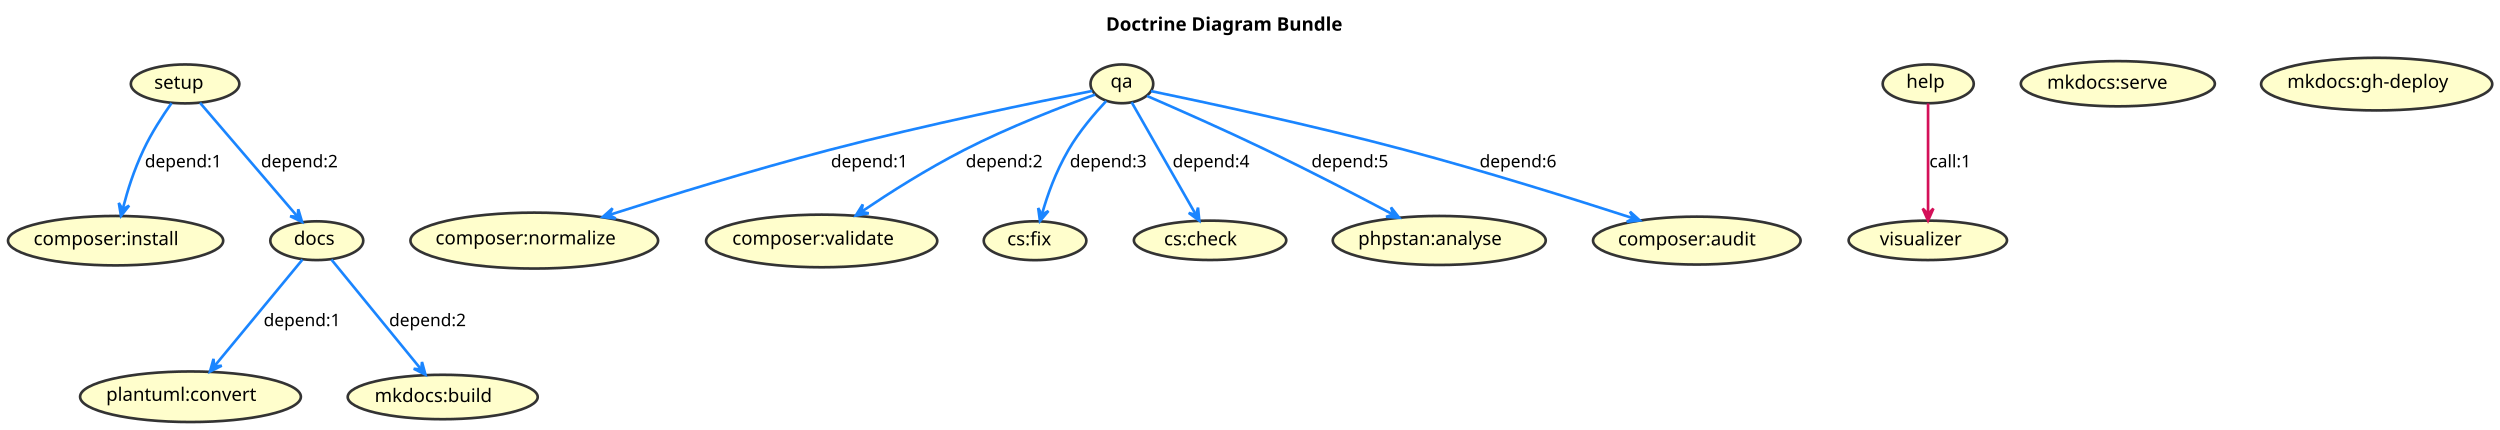
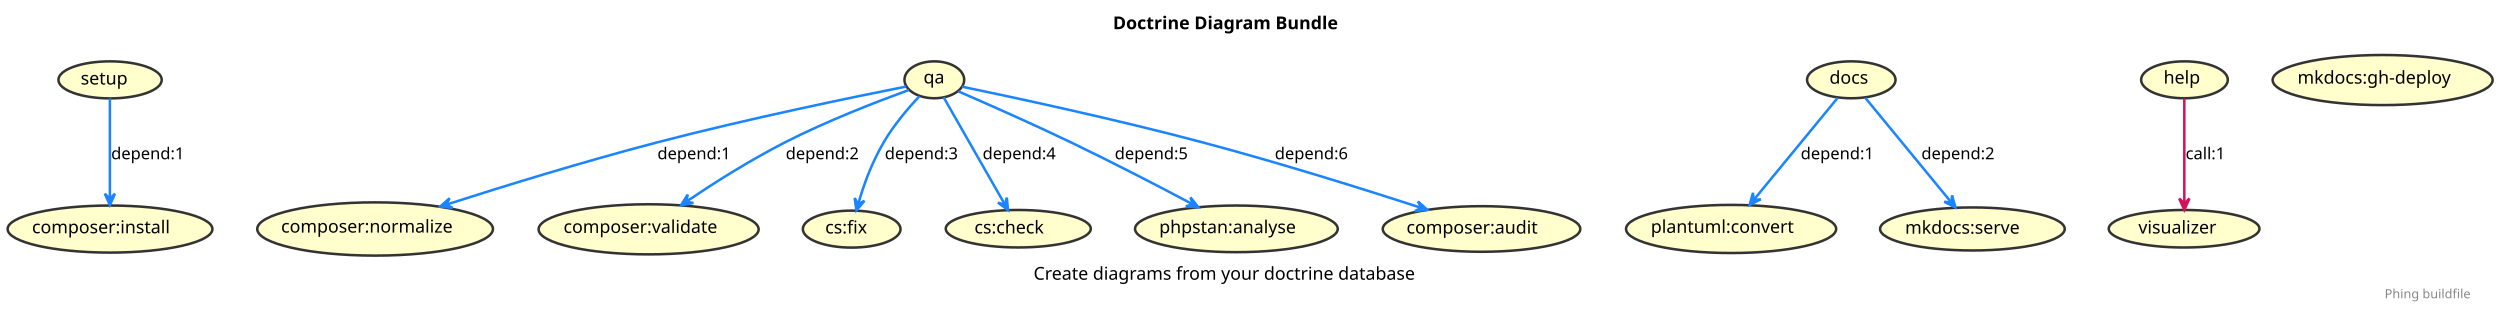
- <svg xmlns="http://www.w3.org/2000/svg" contentStyleType="text/css" height="322px" preserveAspectRatio="none" style="width:1873px;height:322px;background:#FFFFFF;" version="1.1" viewBox="0 0 1873 322" width="1873px" zoomAndPan="magnify">
+ <svg xmlns="http://www.w3.org/2000/svg" contentStyleType="text/css" height="245px" preserveAspectRatio="none" style="width:1968px;height:245px;background:#FFFFFF;" version="1.1" viewBox="0 0 1968 245" width="1968px" zoomAndPan="magnify">
  <defs />
  <g>
-     <text fill="#000000" font-family="sans-serif" font-size="14" font-weight="bold" lengthAdjust="spacing" textLength="202" x="828.6" y="22.995">Doctrine Diagram Bundle</text>
+     <text fill="#000000" font-family="sans-serif" font-size="14" font-weight="bold" lengthAdjust="spacing" textLength="202" x="876.1" y="22.995">Doctrine Diagram Bundle</text>
    <g id="elem_setup">
-       <ellipse cx="138.664" cy="62.878" fill="#FFFECC" rx="40.664" ry="14.581" style="stroke:#333333;stroke-width:2.0;" />
-       <text fill="#000000" font-family="sans-serif" font-size="14" lengthAdjust="spacing" textLength="41" x="115.512" y="66.54">setup</text>
+       <ellipse cx="86.664" cy="62.878" fill="#FFFECC" rx="40.664" ry="14.581" style="stroke:#333333;stroke-width:2.0;" />
+       <text fill="#000000" font-family="sans-serif" font-size="14" lengthAdjust="spacing" textLength="41" x="63.512" y="66.54">setup</text>
    </g>
    <g id="elem_composer:install">
      <ellipse cx="86.611" cy="180.319" fill="#FFFECC" rx="80.611" ry="18.522" style="stroke:#333333;stroke-width:2.0;" />
      <text fill="#000000" font-family="sans-serif" font-size="14" lengthAdjust="spacing" textLength="120" x="25.173" y="183.632">composer:install</text>
    </g>
-     <g id="elem_docs">
-       <ellipse cx="237.334" cy="180.326" fill="#FFFECC" rx="34.834" ry="14.529" style="stroke:#333333;stroke-width:2.0;" />
-       <text fill="#000000" font-family="sans-serif" font-size="14" lengthAdjust="spacing" textLength="33" x="220.167" y="183.414">docs</text>
-     </g>
    <g id="elem_qa">
-       <ellipse cx="840.506" cy="62.821" fill="#FFFECC" rx="23.506" ry="14.524" style="stroke:#333333;stroke-width:2.0;" />
-       <text fill="#000000" font-family="sans-serif" font-size="14" lengthAdjust="spacing" textLength="17" x="832.006" y="65.667">qa</text>
+       <ellipse cx="735.506" cy="62.821" fill="#FFFECC" rx="23.506" ry="14.524" style="stroke:#333333;stroke-width:2.0;" />
+       <text fill="#000000" font-family="sans-serif" font-size="14" lengthAdjust="spacing" textLength="17" x="727.006" y="65.667">qa</text>
    </g>
    <g id="elem_composer:normalize">
-       <ellipse cx="400.277" cy="180.252" fill="#FFFECC" rx="92.777" ry="20.955" style="stroke:#333333;stroke-width:2.0;" />
-       <text fill="#000000" font-family="sans-serif" font-size="14" lengthAdjust="spacing" textLength="148" x="326.277" y="183.099">composer:normalize</text>
+       <ellipse cx="295.277" cy="180.252" fill="#FFFECC" rx="92.777" ry="20.955" style="stroke:#333333;stroke-width:2.0;" />
+       <text fill="#000000" font-family="sans-serif" font-size="14" lengthAdjust="spacing" textLength="148" x="221.277" y="183.099">composer:normalize</text>
    </g>
    <g id="elem_composer:validate">
-       <ellipse cx="615.6" cy="180.517" fill="#FFFECC" rx="86.6" ry="19.72" style="stroke:#333333;stroke-width:2.0;" />
-       <text fill="#000000" font-family="sans-serif" font-size="14" lengthAdjust="spacing" textLength="134" x="548.6" y="183.363">composer:validate</text>
+       <ellipse cx="510.6" cy="180.517" fill="#FFFECC" rx="86.6" ry="19.72" style="stroke:#333333;stroke-width:2.0;" />
+       <text fill="#000000" font-family="sans-serif" font-size="14" lengthAdjust="spacing" textLength="134" x="443.6" y="183.363">composer:validate</text>
    </g>
    <g id="elem_cs:fix">
-       <ellipse cx="775.453" cy="180.352" fill="#FFFECC" rx="38.453" ry="14.556" style="stroke:#333333;stroke-width:2.0;" />
-       <text fill="#000000" font-family="sans-serif" font-size="14" lengthAdjust="spacing" textLength="38" x="754.59" y="183.806">cs:fix</text>
+       <ellipse cx="670.453" cy="180.352" fill="#FFFECC" rx="38.453" ry="14.556" style="stroke:#333333;stroke-width:2.0;" />
+       <text fill="#000000" font-family="sans-serif" font-size="14" lengthAdjust="spacing" textLength="38" x="649.59" y="183.806">cs:fix</text>
    </g>
    <g id="elem_cs:check">
-       <ellipse cx="906.58" cy="180.048" fill="#FFFECC" rx="57.08" ry="14.751" style="stroke:#333333;stroke-width:2.0;" />
-       <text fill="#000000" font-family="sans-serif" font-size="14" lengthAdjust="spacing" textLength="63" x="872.08" y="183.796">cs:check</text>
+       <ellipse cx="801.58" cy="180.048" fill="#FFFECC" rx="57.08" ry="14.751" style="stroke:#333333;stroke-width:2.0;" />
+       <text fill="#000000" font-family="sans-serif" font-size="14" lengthAdjust="spacing" textLength="63" x="767.08" y="183.796">cs:check</text>
    </g>
    <g id="elem_phpstan:analyse">
-       <ellipse cx="1078.284" cy="180.154" fill="#FFFECC" rx="79.784" ry="18.357" style="stroke:#333333;stroke-width:2.0;" />
-       <text fill="#000000" font-family="sans-serif" font-size="14" lengthAdjust="spacing" textLength="118" x="1017.536" y="183.558">phpstan:analyse</text>
+       <ellipse cx="973.284" cy="180.154" fill="#FFFECC" rx="79.784" ry="18.357" style="stroke:#333333;stroke-width:2.0;" />
+       <text fill="#000000" font-family="sans-serif" font-size="14" lengthAdjust="spacing" textLength="118" x="912.536" y="183.558">phpstan:analyse</text>
    </g>
    <g id="elem_composer:audit">
-       <ellipse cx="1271.253" cy="180.248" fill="#FFFECC" rx="77.753" ry="17.951" style="stroke:#333333;stroke-width:2.0;" />
-       <text fill="#000000" font-family="sans-serif" font-size="14" lengthAdjust="spacing" textLength="113" x="1212.199" y="183.878">composer:audit</text>
+       <ellipse cx="1166.253" cy="180.248" fill="#FFFECC" rx="77.753" ry="17.951" style="stroke:#333333;stroke-width:2.0;" />
+       <text fill="#000000" font-family="sans-serif" font-size="14" lengthAdjust="spacing" textLength="113" x="1107.199" y="183.878">composer:audit</text>
+     </g>
+     <g id="elem_docs">
+       <ellipse cx="1457.334" cy="62.826" fill="#FFFECC" rx="34.834" ry="14.529" style="stroke:#333333;stroke-width:2.0;" />
+       <text fill="#000000" font-family="sans-serif" font-size="14" lengthAdjust="spacing" textLength="33" x="1440.167" y="65.914">docs</text>
    </g>
    <g id="elem_plantuml:convert">
-       <ellipse cx="142.712" cy="297.239" fill="#FFFECC" rx="82.712" ry="18.942" style="stroke:#333333;stroke-width:2.0;" />
-       <text fill="#000000" font-family="sans-serif" font-size="14" lengthAdjust="spacing" textLength="125" x="79.521" y="300.318">plantuml:convert</text>
+       <ellipse cx="1362.712" cy="180.239" fill="#FFFECC" rx="82.712" ry="18.942" style="stroke:#333333;stroke-width:2.0;" />
+       <text fill="#000000" font-family="sans-serif" font-size="14" lengthAdjust="spacing" textLength="125" x="1299.521" y="183.318">plantuml:convert</text>
    </g>
-     <g id="elem_mkdocs:build">
-       <ellipse cx="331.678" cy="297.433" fill="#FFFECC" rx="71.178" ry="16.636" style="stroke:#333333;stroke-width:2.0;" />
-       <text fill="#000000" font-family="sans-serif" font-size="14" lengthAdjust="spacing" textLength="96" x="280.678" y="301.18">mkdocs:build</text>
+     <g id="elem_mkdocs:serve">
+       <ellipse cx="1552.687" cy="180.234" fill="#FFFECC" rx="72.687" ry="16.937" style="stroke:#333333;stroke-width:2.0;" />
+       <text fill="#000000" font-family="sans-serif" font-size="14" lengthAdjust="spacing" textLength="100" x="1499.687" y="183.982">mkdocs:serve</text>
    </g>
    <g id="elem_help">
-       <ellipse cx="1444.619" cy="62.823" fill="#FFFECC" rx="34.119" ry="14.526" style="stroke:#333333;stroke-width:2.0;" />
-       <text fill="#000000" font-family="sans-serif" font-size="14" lengthAdjust="spacing" textLength="32" x="1428.172" y="65.835">help</text>
+       <ellipse cx="1719.619" cy="62.823" fill="#FFFECC" rx="34.119" ry="14.526" style="stroke:#333333;stroke-width:2.0;" />
+       <text fill="#000000" font-family="sans-serif" font-size="14" lengthAdjust="spacing" textLength="32" x="1703.172" y="65.835">help</text>
    </g>
    <g id="elem_visualizer">
-       <ellipse cx="1444.32" cy="180.064" fill="#FFFECC" rx="59.32" ry="14.767" style="stroke:#333333;stroke-width:2.0;" />
-       <text fill="#000000" font-family="sans-serif" font-size="14" lengthAdjust="spacing" textLength="66" x="1408.32" y="183.812">visualizer</text>
-     </g>
-     <g id="elem_mkdocs:serve">
-       <ellipse cx="1586.687" cy="62.734" fill="#FFFECC" rx="72.687" ry="16.937" style="stroke:#333333;stroke-width:2.0;" />
-       <text fill="#000000" font-family="sans-serif" font-size="14" lengthAdjust="spacing" textLength="100" x="1533.687" y="66.482">mkdocs:serve</text>
+       <ellipse cx="1719.32" cy="180.064" fill="#FFFECC" rx="59.32" ry="14.767" style="stroke:#333333;stroke-width:2.0;" />
+       <text fill="#000000" font-family="sans-serif" font-size="14" lengthAdjust="spacing" textLength="66" x="1683.32" y="183.812">visualizer</text>
    </g>
    <g id="elem_mkdocs:gh-deploy">
-       <ellipse cx="1780.6" cy="63.017" fill="#FFFECC" rx="86.6" ry="19.72" style="stroke:#333333;stroke-width:2.0;" />
-       <text fill="#000000" font-family="sans-serif" font-size="14" lengthAdjust="spacing" textLength="134" x="1713.6" y="65.864">mkdocs:gh-deploy</text>
+       <ellipse cx="1875.6" cy="63.017" fill="#FFFECC" rx="86.6" ry="19.72" style="stroke:#333333;stroke-width:2.0;" />
+       <text fill="#000000" font-family="sans-serif" font-size="14" lengthAdjust="spacing" textLength="134" x="1808.6" y="65.864">mkdocs:gh-deploy</text>
    </g>
    <g id="link_setup_composer:install">
-       <path d="M128.527,77.244 C121.88,86.681 113.327,99.798 107.5,112.297 C99.98,128.428 95.711,142.142 92.138,155.942 " fill="none" id="setup-to-composer:install" style="stroke:#1A85FF;stroke-width:2.0;" />
-       <polygon fill="#1A85FF" points="90.635,161.751,96.763,154.041,91.888,156.911,89.018,152.036,90.635,161.751" style="stroke:#1A85FF;stroke-width:2.0;" />
-       <text fill="#000000" font-family="sans-serif" font-size="13" lengthAdjust="spacing" textLength="61" x="108.5" y="125.364">depend:1</text>
-     </g>
-     <g id="link_setup_docs">
-       <path d="M149.857,77.046 C168.953,99.326 203.363,139.471 222.371,161.646 " fill="none" id="setup-to-docs" style="stroke:#1A85FF;stroke-width:2.0;" />
-       <polygon fill="#1A85FF" points="226.276,166.202,223.456,156.766,223.022,162.406,217.382,161.972,226.276,166.202" style="stroke:#1A85FF;stroke-width:2.0;" />
-       <text fill="#000000" font-family="sans-serif" font-size="13" lengthAdjust="spacing" textLength="61" x="195.5" y="125.364">depend:2</text>
+       <path d="M86.5,77.5 C86.5,98.414 86.5,132.304 86.5,155.454 " fill="none" id="setup-to-composer:install" style="stroke:#1A85FF;stroke-width:2.0;" />
+       <polygon fill="#1A85FF" points="86.5,161.454,90.5,152.454,86.5,156.454,82.5,152.454,86.5,161.454" style="stroke:#1A85FF;stroke-width:2.0;" />
+       <text fill="#000000" font-family="sans-serif" font-size="13" lengthAdjust="spacing" textLength="61" x="87.5" y="125.364">depend:1</text>
    </g>
    <g id="link_qa_composer:normalize">
-       <path d="M818.296,68.13 C778.588,76.008 692.887,93.6 621.5,112.297 C562.742,127.686 501.844,146.495 457.253,160.781 " fill="none" id="qa-to-composer:normalize" style="stroke:#1A85FF;stroke-width:2.0;" />
-       <polygon fill="#1A85FF" points="451.539,162.612,461.33,163.675,456.301,161.086,458.889,156.057,451.539,162.612" style="stroke:#1A85FF;stroke-width:2.0;" />
-       <text fill="#000000" font-family="sans-serif" font-size="13" lengthAdjust="spacing" textLength="61" x="622.5" y="125.364">depend:1</text>
+       <path d="M713.296,68.13 C673.588,76.008 587.887,93.6 516.5,112.297 C457.742,127.686 396.844,146.495 352.253,160.781 " fill="none" id="qa-to-composer:normalize" style="stroke:#1A85FF;stroke-width:2.0;" />
+       <polygon fill="#1A85FF" points="346.539,162.612,356.33,163.675,351.301,161.086,353.889,156.056,346.539,162.612" style="stroke:#1A85FF;stroke-width:2.0;" />
+       <text fill="#000000" font-family="sans-serif" font-size="13" lengthAdjust="spacing" textLength="61" x="517.5" y="125.364">depend:1</text>
    </g>
    <g id="link_qa_composer:validate">
-       <path d="M820.414,70.866 C796.554,79.532 755.793,95.188 722.5,112.297 C693.649,127.124 667.371,143.848 646.135,158.149 " fill="none" id="qa-to-composer:validate" style="stroke:#1A85FF;stroke-width:2.0;" />
-       <polygon fill="#1A85FF" points="641.158,161.501,650.857,159.792,645.305,158.708,646.389,153.156,641.158,161.501" style="stroke:#1A85FF;stroke-width:2.0;" />
-       <text fill="#000000" font-family="sans-serif" font-size="13" lengthAdjust="spacing" textLength="61" x="723.5" y="125.364">depend:2</text>
+       <path d="M715.414,70.866 C691.554,79.532 650.793,95.188 617.5,112.297 C588.649,127.124 562.371,143.849 541.135,158.149 " fill="none" id="qa-to-composer:validate" style="stroke:#1A85FF;stroke-width:2.0;" />
+       <polygon fill="#1A85FF" points="536.158,161.501,545.857,159.792,540.305,158.708,541.389,153.156,536.158,161.501" style="stroke:#1A85FF;stroke-width:2.0;" />
+       <text fill="#000000" font-family="sans-serif" font-size="13" lengthAdjust="spacing" textLength="61" x="618.5" y="125.364">depend:2</text>
    </g>
    <g id="link_qa_cs:fix">
-       <path d="M828.741,75.707 C820.03,85.04 808.356,98.684 800.5,112.297 C790.509,129.61 784.868,145.883 780.817,159.855 " fill="none" id="qa-to-cs:fix" style="stroke:#1A85FF;stroke-width:2.0;" />
-       <polygon fill="#1A85FF" points="779.146,165.618,785.494,158.088,780.538,160.816,777.81,155.86,779.146,165.618" style="stroke:#1A85FF;stroke-width:2.0;" />
-       <text fill="#000000" font-family="sans-serif" font-size="13" lengthAdjust="spacing" textLength="61" x="801.5" y="125.364">depend:3</text>
+       <path d="M723.741,75.707 C715.03,85.04 703.356,98.684 695.5,112.297 C685.509,129.61 679.868,145.884 675.817,159.855 " fill="none" id="qa-to-cs:fix" style="stroke:#1A85FF;stroke-width:2.0;" />
+       <polygon fill="#1A85FF" points="674.146,165.617,680.494,158.087,675.538,160.815,672.811,155.859,674.146,165.617" style="stroke:#1A85FF;stroke-width:2.0;" />
+       <text fill="#000000" font-family="sans-serif" font-size="13" lengthAdjust="spacing" textLength="61" x="696.5" y="125.364">depend:3</text>
    </g>
    <g id="link_qa_cs:check">
-       <path d="M847.815,76.599 C860.301,98.448 882.645,137.552 895.56,160.151 " fill="none" id="qa-to-cs:check" style="stroke:#1A85FF;stroke-width:2.0;" />
-       <polygon fill="#1A85FF" points="898.537,165.361,897.544,155.562,896.056,161.02,890.599,159.531,898.537,165.361" style="stroke:#1A85FF;stroke-width:2.0;" />
-       <text fill="#000000" font-family="sans-serif" font-size="13" lengthAdjust="spacing" textLength="61" x="878.5" y="125.364">depend:4</text>
+       <path d="M742.815,76.599 C755.301,98.448 777.645,137.552 790.56,160.152 " fill="none" id="qa-to-cs:check" style="stroke:#1A85FF;stroke-width:2.0;" />
+       <polygon fill="#1A85FF" points="793.537,165.361,792.544,155.563,791.056,161.02,785.599,159.532,793.537,165.361" style="stroke:#1A85FF;stroke-width:2.0;" />
+       <text fill="#000000" font-family="sans-serif" font-size="13" lengthAdjust="spacing" textLength="61" x="773.5" y="125.364">depend:4</text>
    </g>
    <g id="link_qa_phpstan:analyse">
-       <path d="M859.372,71.905 C881.039,81.298 917.577,97.398 948.5,112.297 C983.04,128.938 1016.757,146.451 1042.957,160.321 " fill="none" id="qa-to-phpstan:analyse" style="stroke:#1A85FF;stroke-width:2.0;" />
-       <polygon fill="#1A85FF" points="1048.26,163.128,1042.177,155.382,1043.841,160.788,1038.434,162.452,1048.26,163.128" style="stroke:#1A85FF;stroke-width:2.0;" />
-       <text fill="#000000" font-family="sans-serif" font-size="13" lengthAdjust="spacing" textLength="61" x="982.5" y="125.364">depend:5</text>
+       <path d="M754.372,71.905 C776.039,81.298 812.577,97.398 843.5,112.297 C878.04,128.938 911.76,146.451 937.96,160.321 " fill="none" id="qa-to-phpstan:analyse" style="stroke:#1A85FF;stroke-width:2.0;" />
+       <polygon fill="#1A85FF" points="943.263,163.128,937.18,155.382,938.844,160.788,933.437,162.452,943.263,163.128" style="stroke:#1A85FF;stroke-width:2.0;" />
+       <text fill="#000000" font-family="sans-serif" font-size="13" lengthAdjust="spacing" textLength="61" x="877.5" y="125.364">depend:5</text>
    </g>
    <g id="link_qa_composer:audit">
-       <path d="M862.295,68.242 C900.859,76.227 983.555,93.89 1052.5,112.297 C1114.16,128.758 1178.872,149.065 1222.842,163.305 " fill="none" id="qa-to-composer:audit" style="stroke:#1A85FF;stroke-width:2.0;" />
-       <polygon fill="#1A85FF" points="1228.55,165.154,1221.22,158.576,1223.793,163.613,1218.755,166.186,1228.55,165.154" style="stroke:#1A85FF;stroke-width:2.0;" />
-       <text fill="#000000" font-family="sans-serif" font-size="13" lengthAdjust="spacing" textLength="61" x="1108.5" y="125.364">depend:6</text>
+       <path d="M757.295,68.242 C795.859,76.227 878.555,93.89 947.5,112.297 C1009.16,128.758 1073.872,149.065 1117.842,163.305 " fill="none" id="qa-to-composer:audit" style="stroke:#1A85FF;stroke-width:2.0;" />
+       <polygon fill="#1A85FF" points="1123.55,165.154,1116.22,158.576,1118.793,163.613,1113.755,166.186,1123.55,165.154" style="stroke:#1A85FF;stroke-width:2.0;" />
+       <text fill="#000000" font-family="sans-serif" font-size="13" lengthAdjust="spacing" textLength="61" x="1003.5" y="125.364">depend:6</text>
    </g>
    <g id="link_docs_plantuml:convert">
-       <path d="M226.602,194.489 C209.544,215.138 180.328,250.505 161.129,273.746 " fill="none" id="docs-to-plantuml:convert" style="stroke:#1A85FF;stroke-width:2.0;" />
-       <polygon fill="#1A85FF" points="157.308,278.372,166.124,273.981,160.492,274.517,159.956,268.885,157.308,278.372" style="stroke:#1A85FF;stroke-width:2.0;" />
-       <text fill="#000000" font-family="sans-serif" font-size="13" lengthAdjust="spacing" textLength="61" x="197.5" y="244.364">depend:1</text>
+       <path d="M1446.6,77.046 C1429.54,97.785 1400.322,133.318 1381.122,156.66 " fill="none" id="docs-to-plantuml:convert" style="stroke:#1A85FF;stroke-width:2.0;" />
+       <polygon fill="#1A85FF" points="1377.31,161.294,1386.117,156.884,1380.486,157.432,1379.938,151.802,1377.31,161.294" style="stroke:#1A85FF;stroke-width:2.0;" />
+       <text fill="#000000" font-family="sans-serif" font-size="13" lengthAdjust="spacing" textLength="61" x="1417.5" y="125.364">depend:1</text>
    </g>
-     <g id="link_docs_mkdocs:build">
-       <path d="M248.283,194.489 C265.74,215.846 296.314,253.25 314.955,276.056 " fill="none" id="docs-to-mkdocs:build" style="stroke:#1A85FF;stroke-width:2.0;" />
-       <polygon fill="#1A85FF" points="318.752,280.702,316.153,271.202,315.588,276.83,309.959,276.265,318.752,280.702" style="stroke:#1A85FF;stroke-width:2.0;" />
-       <text fill="#000000" font-family="sans-serif" font-size="13" lengthAdjust="spacing" textLength="61" x="291.5" y="244.364">depend:2</text>
+     <g id="link_docs_mkdocs:serve">
+       <path d="M1468.4,77.046 C1485.94,98.378 1516.578,135.629 1535.488,158.619 " fill="none" id="docs-to-mkdocs:serve" style="stroke:#1A85FF;stroke-width:2.0;" />
+       <polygon fill="#1A85FF" points="1539.3,163.252,1536.672,153.761,1536.124,159.391,1530.494,158.843,1539.3,163.252" style="stroke:#1A85FF;stroke-width:2.0;" />
+       <text fill="#000000" font-family="sans-serif" font-size="13" lengthAdjust="spacing" textLength="61" x="1512.5" y="125.364">depend:2</text>
    </g>
    <g id="link_help_visualizer">
-       <path d="M1444.5,77.5 C1444.5,99.609 1444.5,136.925 1444.5,159.252 " fill="none" id="help-to-visualizer" style="stroke:#D41159;stroke-width:2.0;" />
-       <polygon fill="#D41159" points="1444.5,165.252,1448.5,156.252,1444.5,160.252,1440.5,156.252,1444.5,165.252" style="stroke:#D41159;stroke-width:2.0;" />
-       <text fill="#000000" font-family="sans-serif" font-size="13" lengthAdjust="spacing" textLength="34" x="1445.5" y="125.364">call:1</text>
+       <path d="M1719.5,77.5 C1719.5,99.609 1719.5,136.925 1719.5,159.252 " fill="none" id="help-to-visualizer" style="stroke:#D41159;stroke-width:2.0;" />
+       <polygon fill="#D41159" points="1719.5,165.252,1723.5,156.252,1719.5,160.252,1715.5,156.252,1719.5,165.252" style="stroke:#D41159;stroke-width:2.0;" />
+       <text fill="#000000" font-family="sans-serif" font-size="13" lengthAdjust="spacing" textLength="34" x="1720.5" y="125.364">call:1</text>
    </g>
+     <text fill="#000000" font-family="sans-serif" font-size="14" lengthAdjust="spacing" textLength="327" x="813.6" y="220.203">Create diagrams from your doctrine database</text>
+     <text fill="#888888" font-family="sans-serif" font-size="10" lengthAdjust="spacing" textLength="77" x="1877.2" y="234.787">Phing buildfile</text>
  </g>
</svg>
